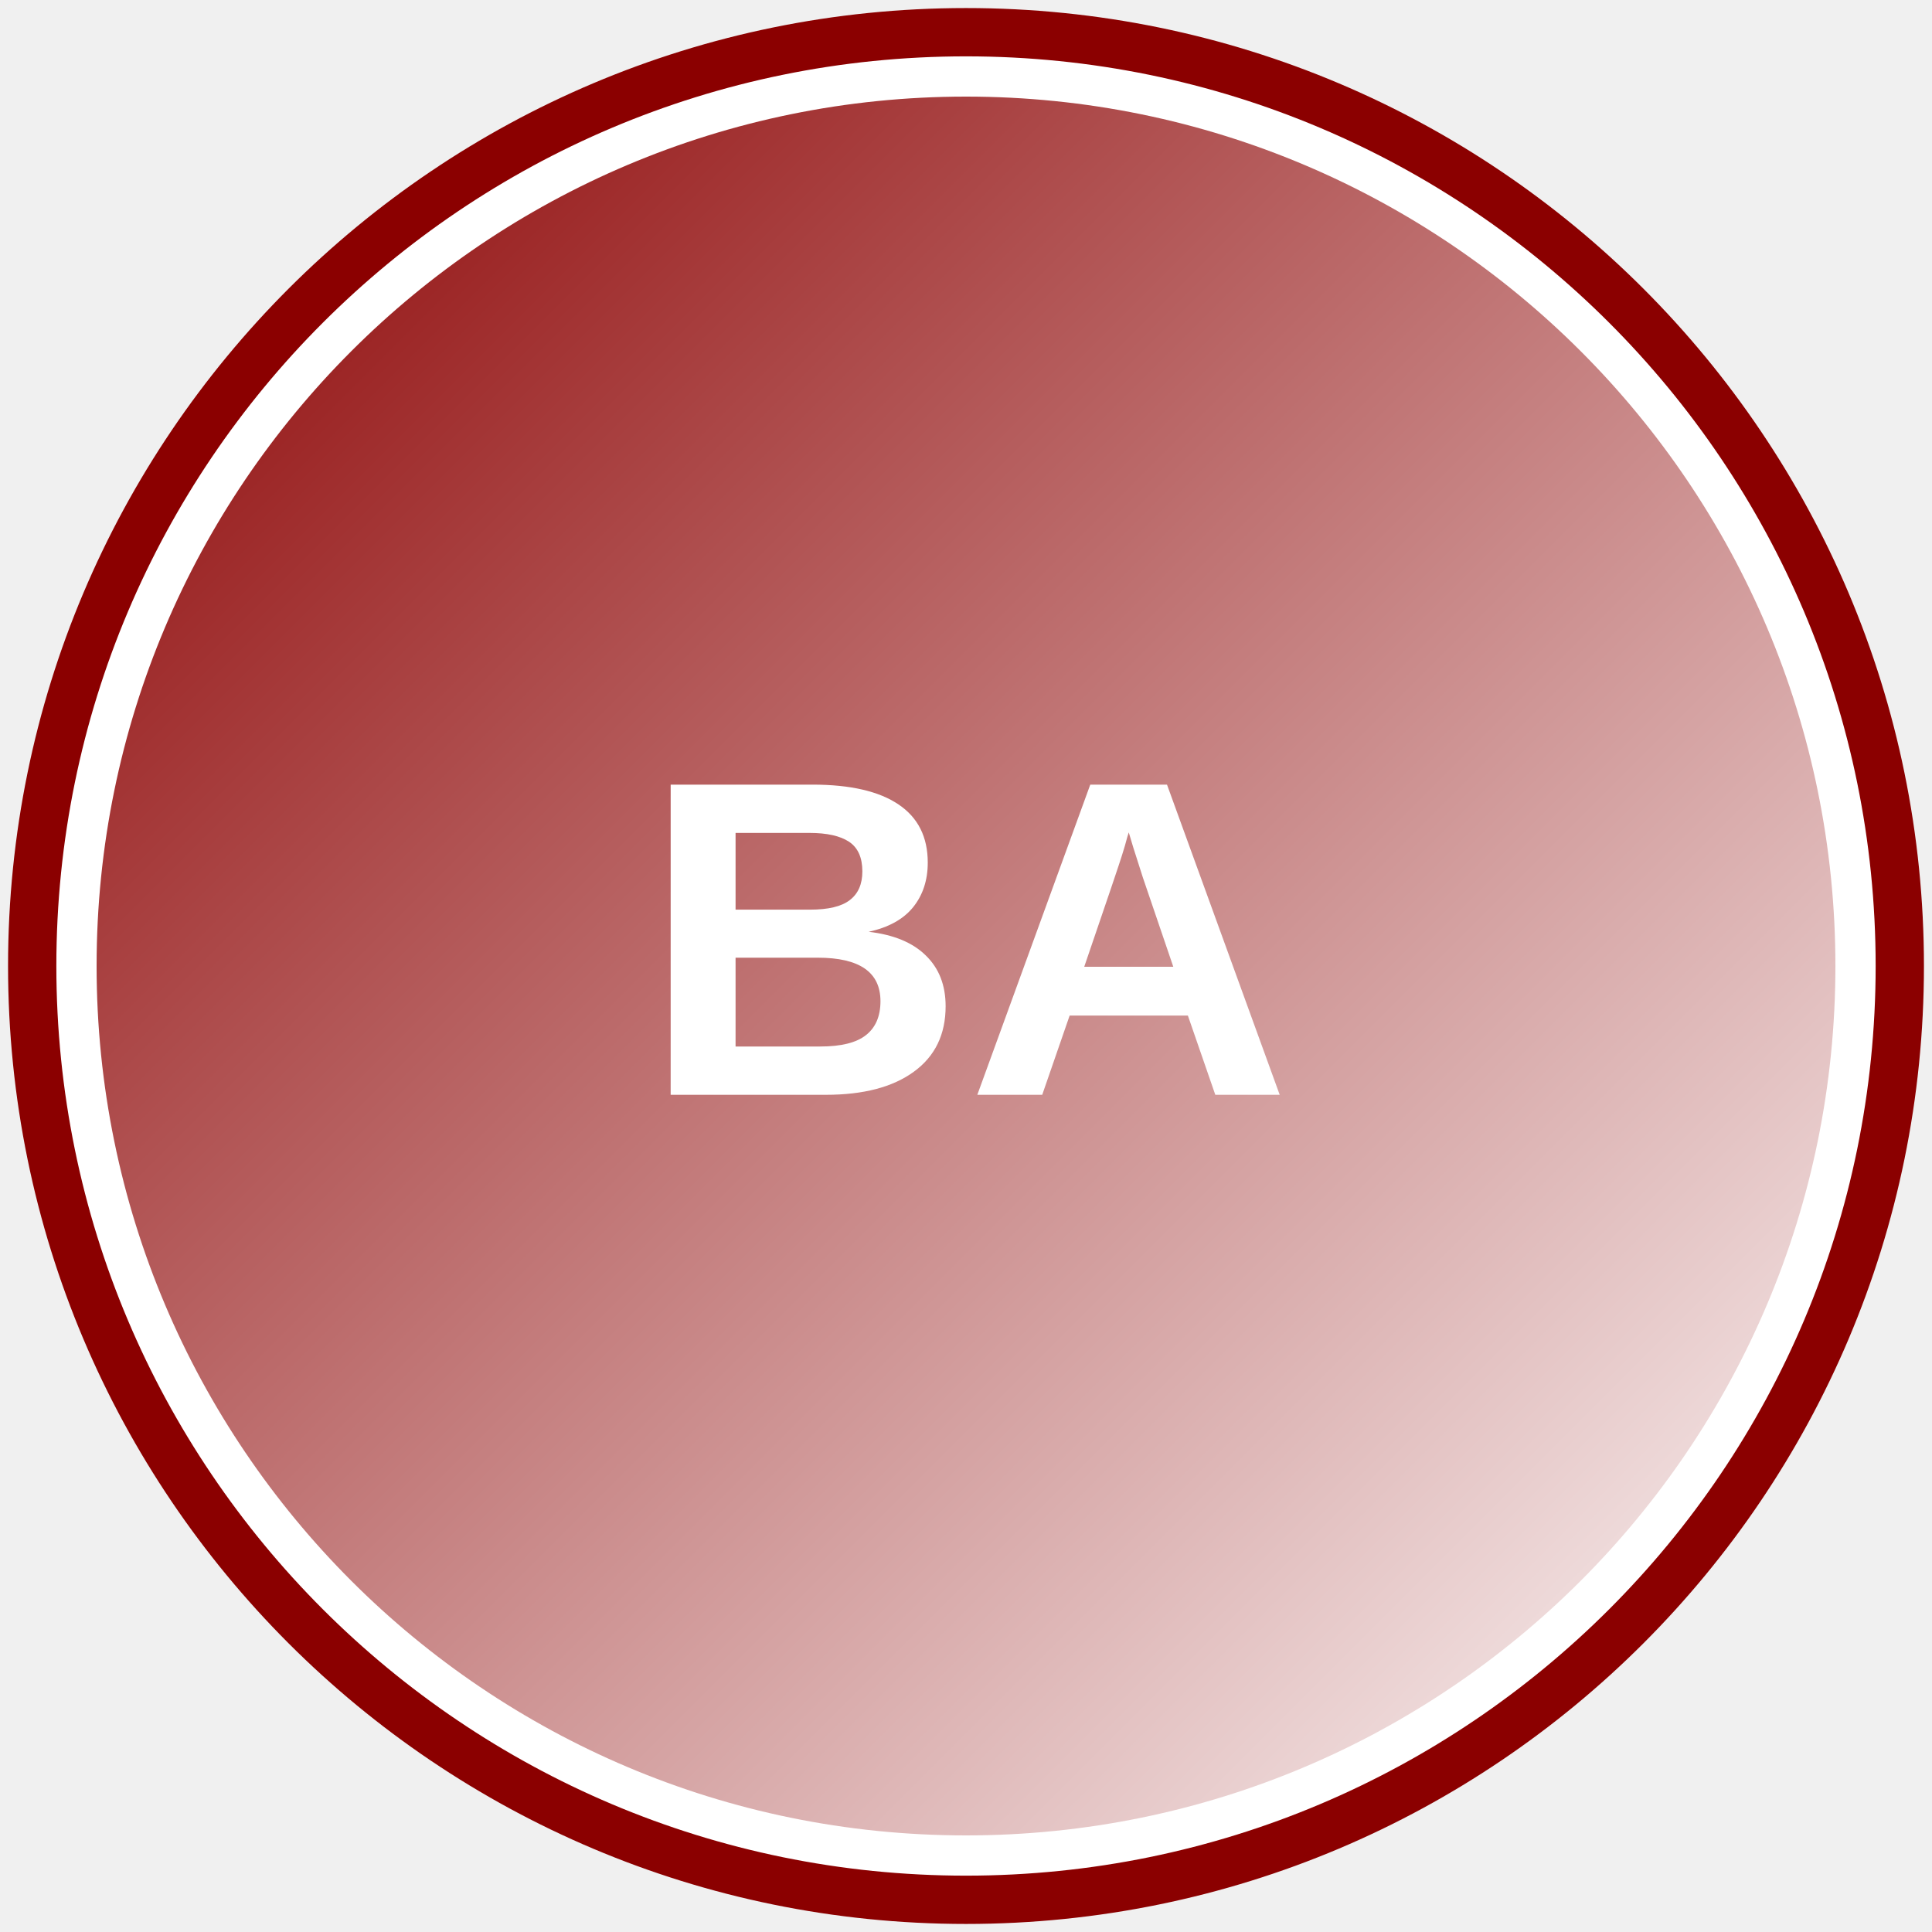
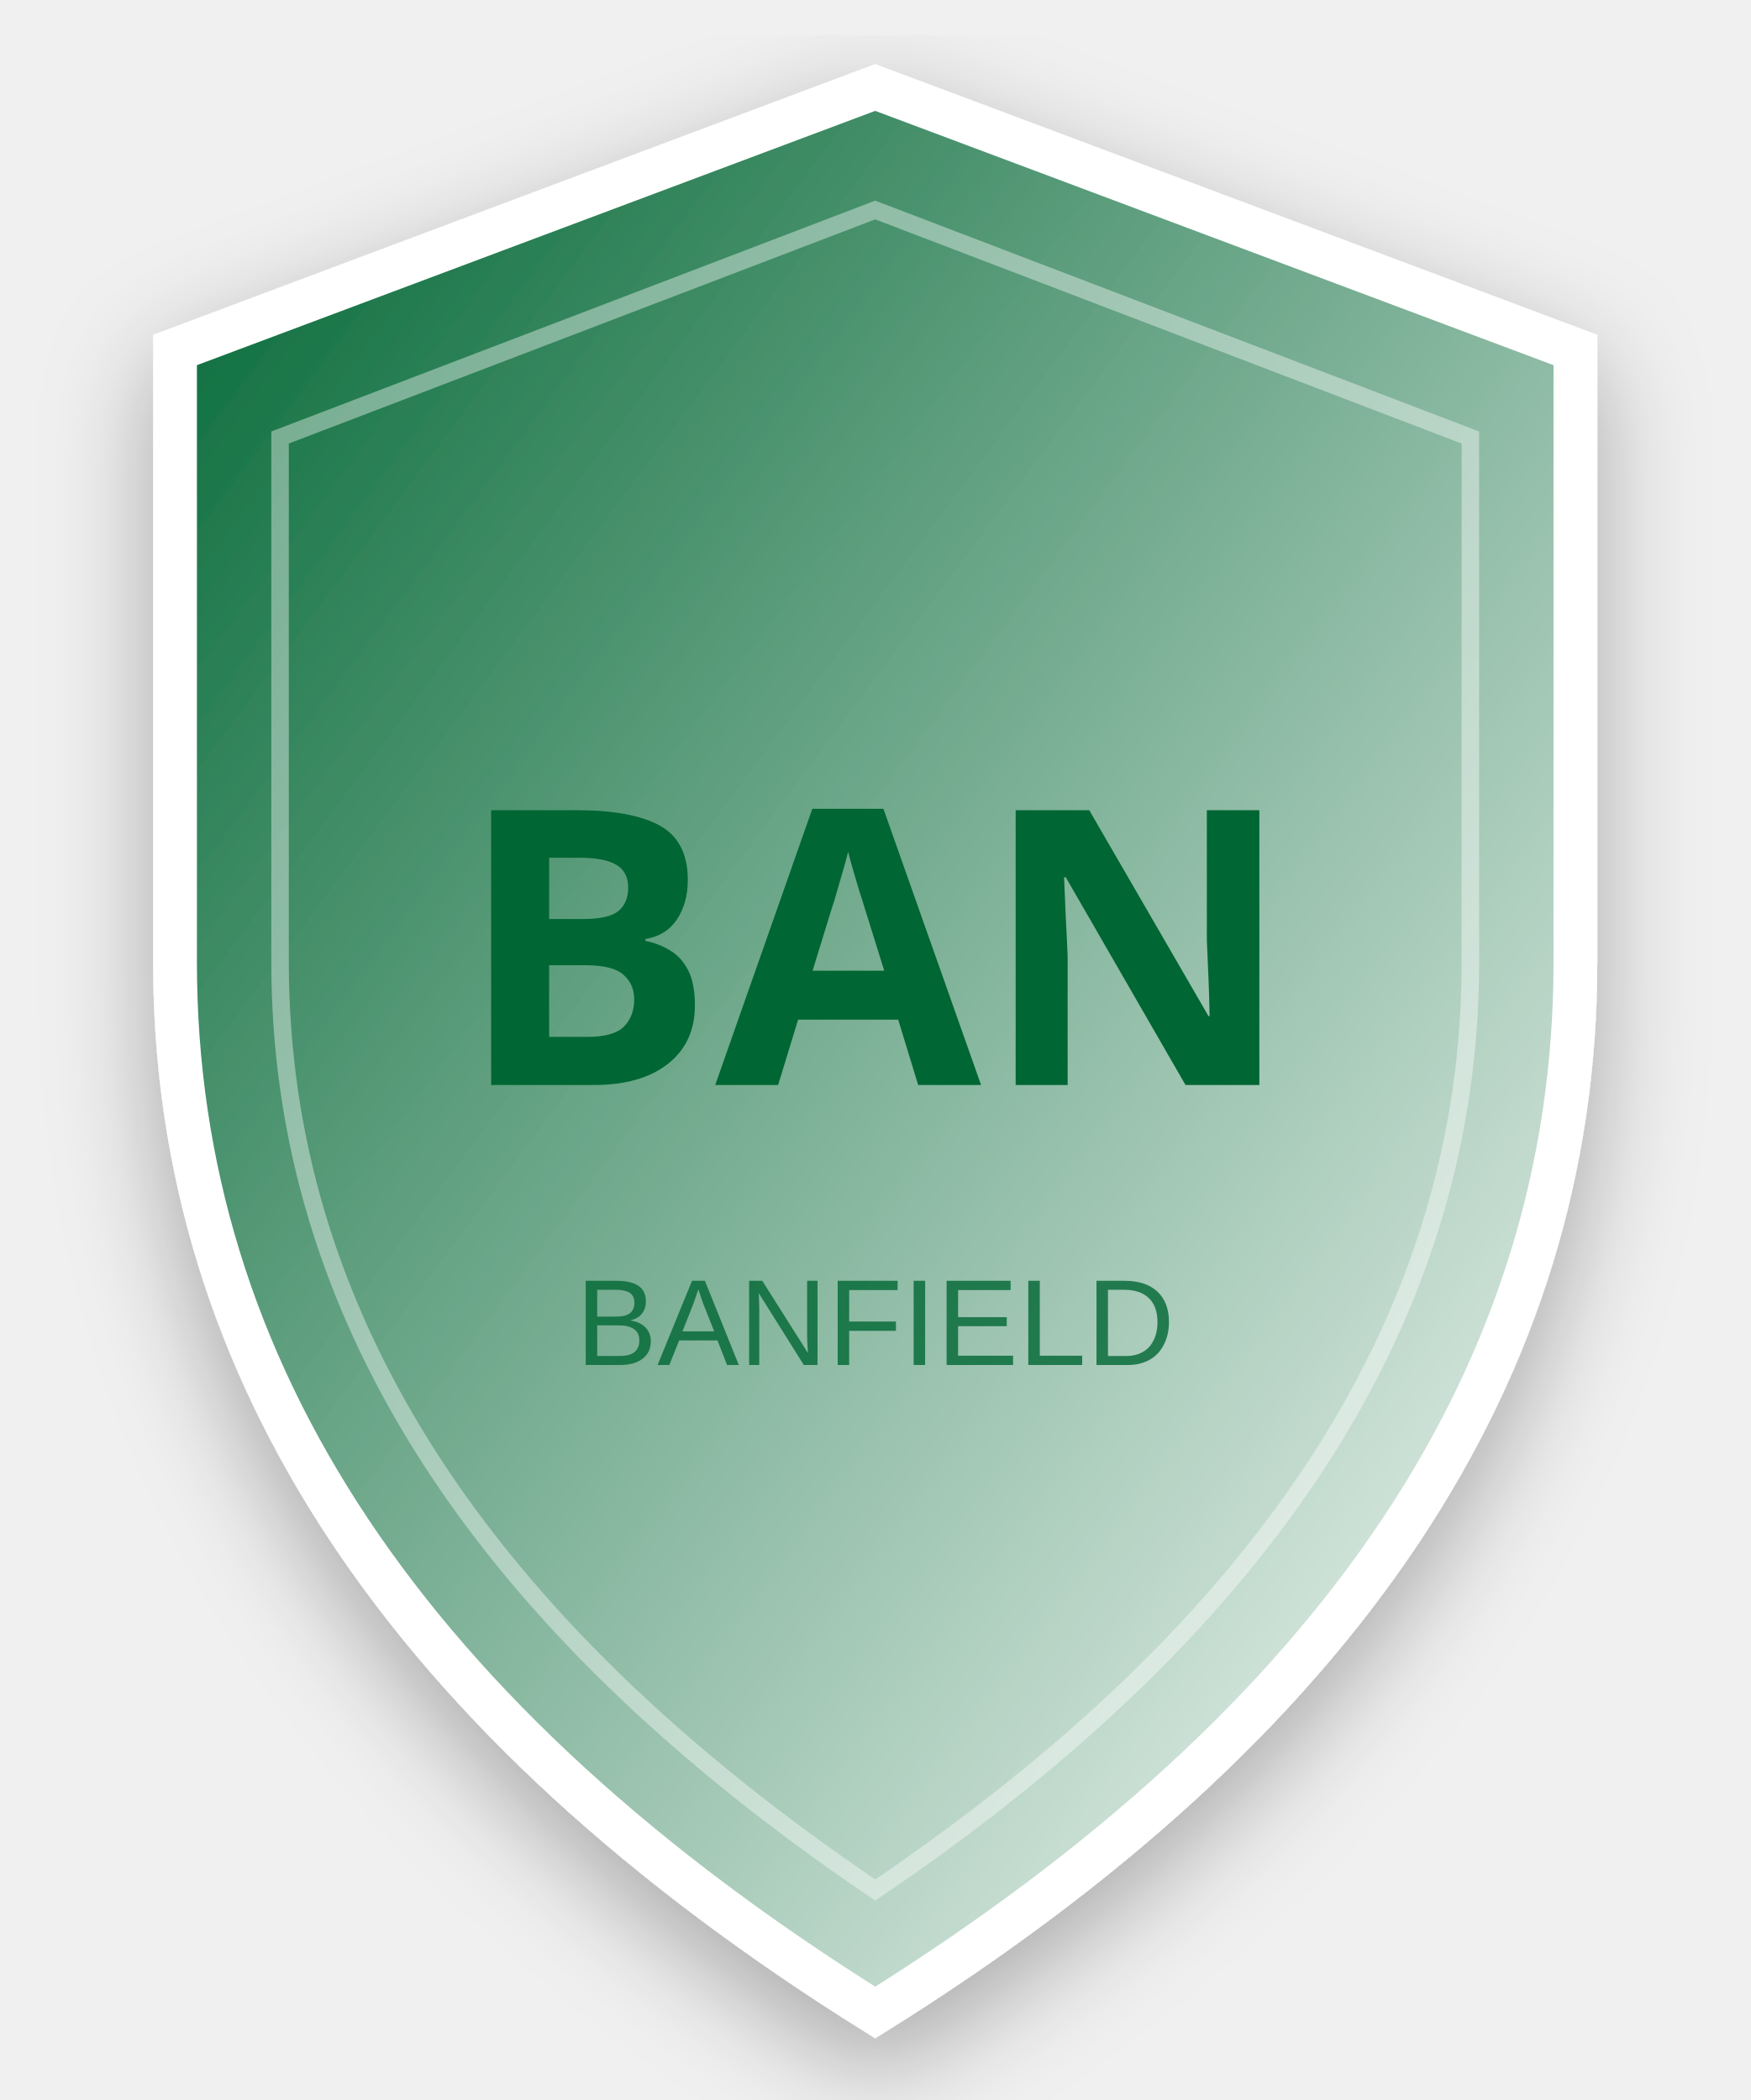
- <svg xmlns="http://www.w3.org/2000/svg" viewBox="0 0 120 120" width="120" height="120">
+ <svg xmlns="http://www.w3.org/2000/svg" viewBox="0 0 100 120" width="100" height="120">
  <defs>
-     <clipPath id="clip-banfield">
-       <circle cx="60" cy="60" r="56" />
-     </clipPath>
-     <linearGradient id="bg-banfield" x1="0" y1="0" x2="1" y2="1">
-       <stop offset="0%" stop-color="#8B0000" />
-       <stop offset="100%" stop-color="#FFFFFF" />
+     <linearGradient id="bg_banfield" x1="0%" y1="0%" x2="100%" y2="100%">
+       <stop offset="0%" style="stop-color:#006633;stop-opacity:1" />
+       <stop offset="100%" style="stop-color:#FFFFFF;stop-opacity:1" />
    </linearGradient>
+     <filter id="shadow_banfield">
+       <feDropShadow dx="0" dy="2" stdDeviation="3" flood-color="#000" flood-opacity="0.3" />
+     </filter>
  </defs>
-   <circle cx="60" cy="60" r="58" fill="#FFFFFF" stroke="#8B0000" stroke-width="3" />
-   <circle cx="60" cy="60" r="54" fill="url(#bg-banfield)" />
-   <text x="60" y="68" text-anchor="middle" font-family="Arial,sans-serif" font-size="28" font-weight="bold" fill="#ffffff">BA</text>
+   <path d="M50 5 L90 20 L90 55 Q90 90 50 115 Q10 90 10 55 L10 20 Z" fill="url(#bg_banfield)" stroke="#FFFFFF" stroke-width="2.5" filter="url(#shadow_banfield)" />
+   <path d="M50 12 L84 25 L84 55 Q84 85 50 108 Q16 85 16 55 L16 25 Z" fill="none" stroke="#FFFFFF" stroke-width="1" opacity="0.4" />
+   <text x="50" y="62" text-anchor="middle" font-family="Arial Black, sans-serif" font-size="22" font-weight="900" fill="#006633">BAN</text>
+   <text x="50" y="78" text-anchor="middle" font-family="Arial, sans-serif" font-size="7" fill="#006633" opacity="0.8">BANFIELD</text>
</svg>
